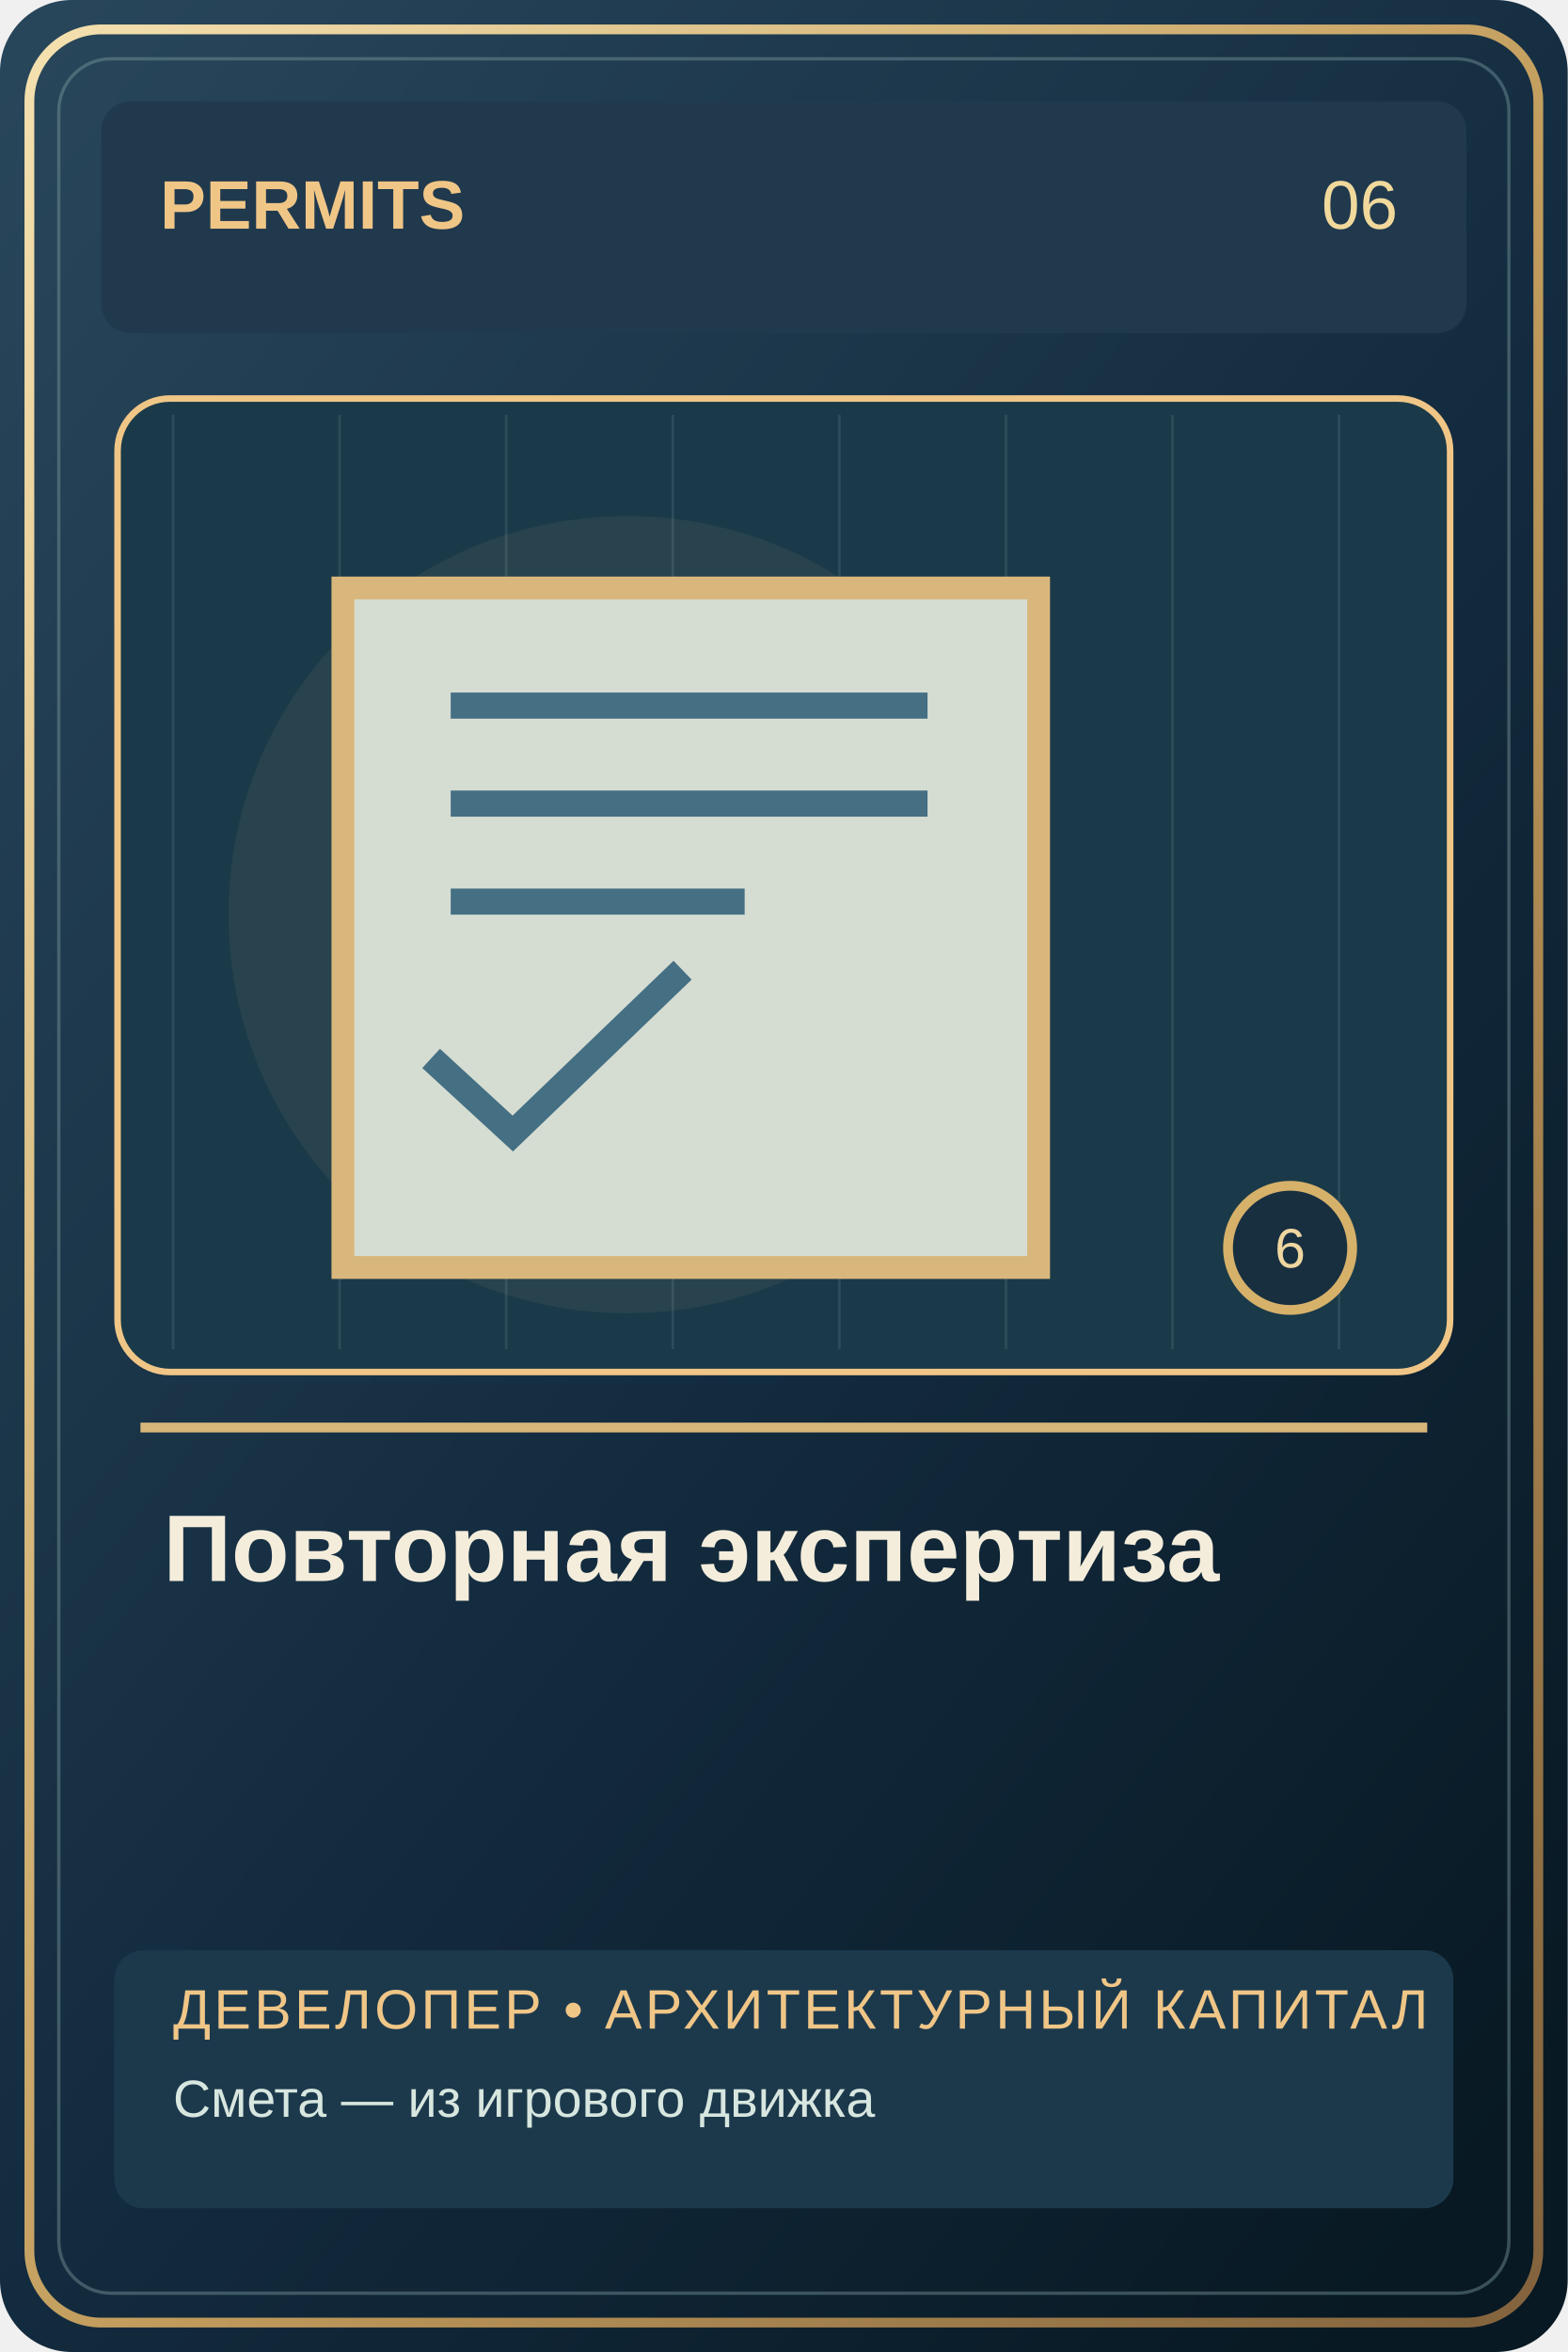
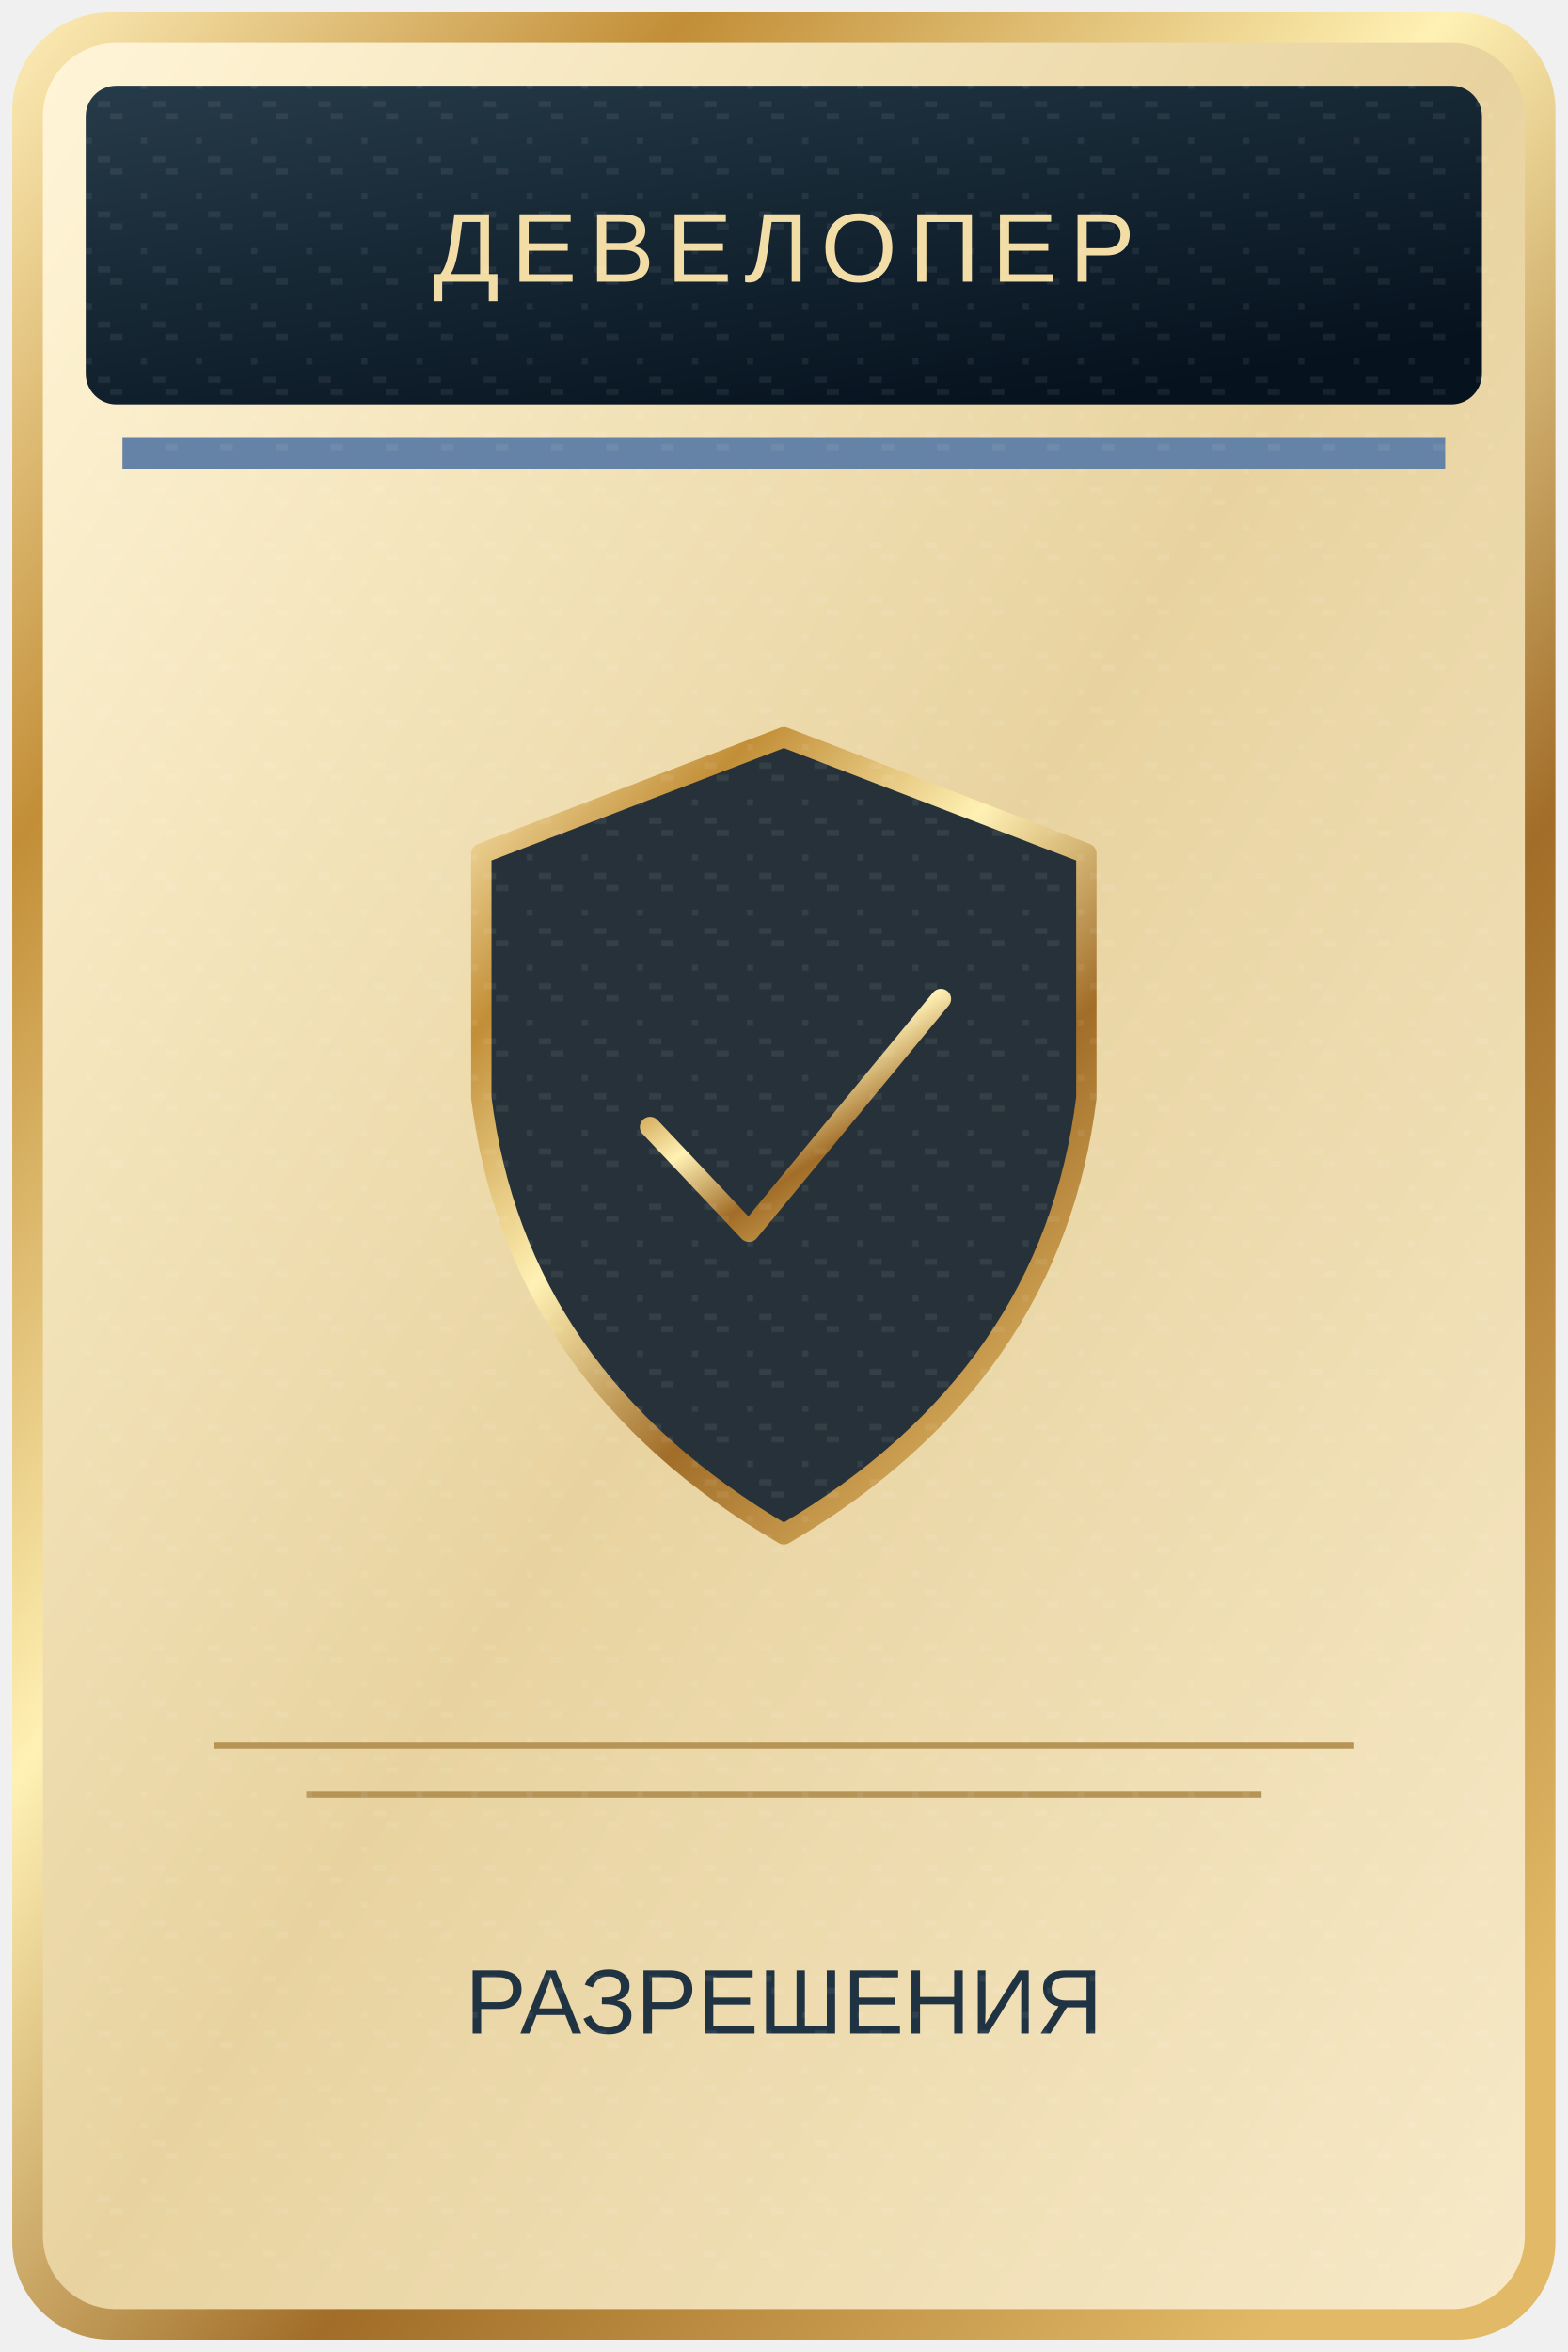
- <svg xmlns="http://www.w3.org/2000/svg" viewBox="0 0 480 720" width="480" height="720" role="img" aria-label="Повторная экспертиза">
+ <svg xmlns="http://www.w3.org/2000/svg" viewBox="0 0 256 384" role="img" aria-label="Повторная экспертиза">
  <defs>
-     <linearGradient id="bg" x2=".85" y2="1">
-       <stop stop-color="#29475b" />
-       <stop offset=".55" stop-color="#142c40" />
-       <stop offset="1" stop-color="#081923" />
+     <linearGradient id="gold" x2="0.8" y2="1">
+       <stop stop-color="#fff0bc" />
+       <stop offset=".22" stop-color="#c28e37" />
+       <stop offset=".46" stop-color="#fff1b4" />
+       <stop offset=".7" stop-color="#a16d28" />
+       <stop offset="1" stop-color="#e2ba67" />
    </linearGradient>
-     <linearGradient id="gold" x2="1" y2="1">
-       <stop stop-color="#f4e1af" />
-       <stop offset=".53" stop-color="#c29d5d" />
-       <stop offset="1" stop-color="#83633d" />
+     <linearGradient id="cream" x2="1" y2="1">
+       <stop stop-color="#fff5d7" />
+       <stop offset=".5" stop-color="#e8d3a0" />
+       <stop offset="1" stop-color="#f7e9c8" />
+     </linearGradient>
+     <linearGradient id="navy" x2=".7" y2="1">
+       <stop stop-color="#263b49" />
+       <stop offset="1" stop-color="#06121e" />
    </linearGradient>
    <linearGradient id="glass" x2="1" y2="1">
-       <stop stop-color="#bddad8" />
-       <stop offset="1" stop-color="#627f99" />
+       <stop stop-color="#d4e9e8" />
+       <stop offset=".45" stop-color="#6495ad" />
+       <stop offset="1" stop-color="#294453" />
    </linearGradient>
+     <pattern id="grain" width="9" height="9" patternUnits="userSpaceOnUse">
+       <path d="M0 1h2m3 4h1m1 3h2" stroke="#fff" opacity=".07" />
+     </pattern>
  </defs>
-   <rect width="480" height="720" rx="22" fill="url(#bg)" />
-   <rect x="9" y="9" width="462" height="702" rx="22" stroke="url(#gold)" stroke-width="3" fill="none" />
-   <rect x="18" y="18" width="444" height="684" rx="16" stroke="#7b989d" stroke-opacity=".44" fill="none" />
-   <rect x="31" y="31" width="418" height="71" rx="9" fill="#20394d" />
-   <text x="49" y="70" font-family="Arial,sans-serif" font-size="21" font-weight="700" fill="#f0c687">PERMITS</text>
-   <text x="428" y="70" text-anchor="end" font-size="21" fill="#f1d99c" font-family="Arial,sans-serif">06</text>
-   <rect x="36" y="122" width="408" height="298" rx="16" fill="#1a3a49" stroke="#f0c687" stroke-width="2" />
-   <path d="M53 127v286" stroke="#7798a3" stroke-width=".8" opacity=".2" />
-   <path d="M104 127v286" stroke="#7798a3" stroke-width=".8" opacity=".2" />
-   <path d="M155 127v286" stroke="#7798a3" stroke-width=".8" opacity=".2" />
-   <path d="M206 127v286" stroke="#7798a3" stroke-width=".8" opacity=".2" />
-   <path d="M257 127v286" stroke="#7798a3" stroke-width=".8" opacity=".2" />
-   <path d="M308 127v286" stroke="#7798a3" stroke-width=".8" opacity=".2" />
-   <path d="M359 127v286" stroke="#7798a3" stroke-width=".8" opacity=".2" />
-   <path d="M410 127v286" stroke="#7798a3" stroke-width=".8" opacity=".2" />
-   <circle cx="192" cy="280" r="122" fill="#f0c687" opacity=".07" />
-   <path d="M105 180h213v208H105Z" fill="#d5ddd3" stroke="#d9b77c" stroke-width="7" />
-   <path d="M138 216h146M138 246h146M138 276h90m-96 48 25 23 52-50" stroke="#456f83" fill="none" stroke-width="8" />
-   <circle cx="395" cy="382" r="19" fill="#182f40" stroke="#d6b16a" stroke-width="3" />
-   <text x="395" y="388" fill="#efd6a0" text-anchor="middle" font-size="17" font-family="Arial,sans-serif">6</text>
-   <path d="M43 437h394" stroke="#d6b679" stroke-width="3" />
-   <text x="50" y="484" font-size="29" font-weight="700" font-family="Arial,sans-serif" fill="#f4eddb">
-     <tspan x="50" dy="0">Повторная экспертиза</tspan>
-   </text>
-   <rect x="35" y="597" width="410" height="79" rx="9" fill="#1c394c" />
-   <text x="53" y="621" fill="#f0c687" font-size="17" font-family="Arial,sans-serif" letter-spacing="1">ДЕВЕЛОПЕР • АРХИТЕКТУРНЫЙ КАПИТАЛ</text>
-   <text x="53" y="648" fill="#d7e6df" font-size="16" font-family="Arial,sans-serif">Смета — из игрового движка</text>
+   <rect x="2" y="2" width="252" height="380" rx="16" fill="url(#gold)" />
+   <rect x="7" y="7" width="242" height="370" rx="12" fill="url(#cream)" />
+   <rect x="14" y="14" width="228" height="52" rx="5" fill="url(#navy)" />
+   <path d="M20 74h216" stroke="#6583a6" stroke-width="5" />
+   <g transform="translate(128 184) scale(.95)">
+     <g fill="#263139" stroke="url(#gold)" stroke-width="3.5" stroke-linejoin="round" stroke-linecap="round">
+       <path d="M0-67l52 20v42Q46 43 0 70-46 43-52-5v-42z" />
+       <path d="M-23 0l17 18 33-40" />
+     </g>
+   </g>
+   <path d="M35 285h186m-171 8h156" stroke="#b59456" />
+   <text x="128" y="46" text-anchor="middle" font-family="Arial,sans-serif" font-size="16" fill="#f3dda6" letter-spacing="2">ДЕВЕЛОПЕР</text>
+   <text x="128" y="332" text-anchor="middle" font-family="Arial,sans-serif" font-size="15" fill="#203342">РАЗРЕШЕНИЯ</text>
+   <rect x="12" y="12" width="232" height="360" rx="9" fill="url(#grain)" />
</svg>
